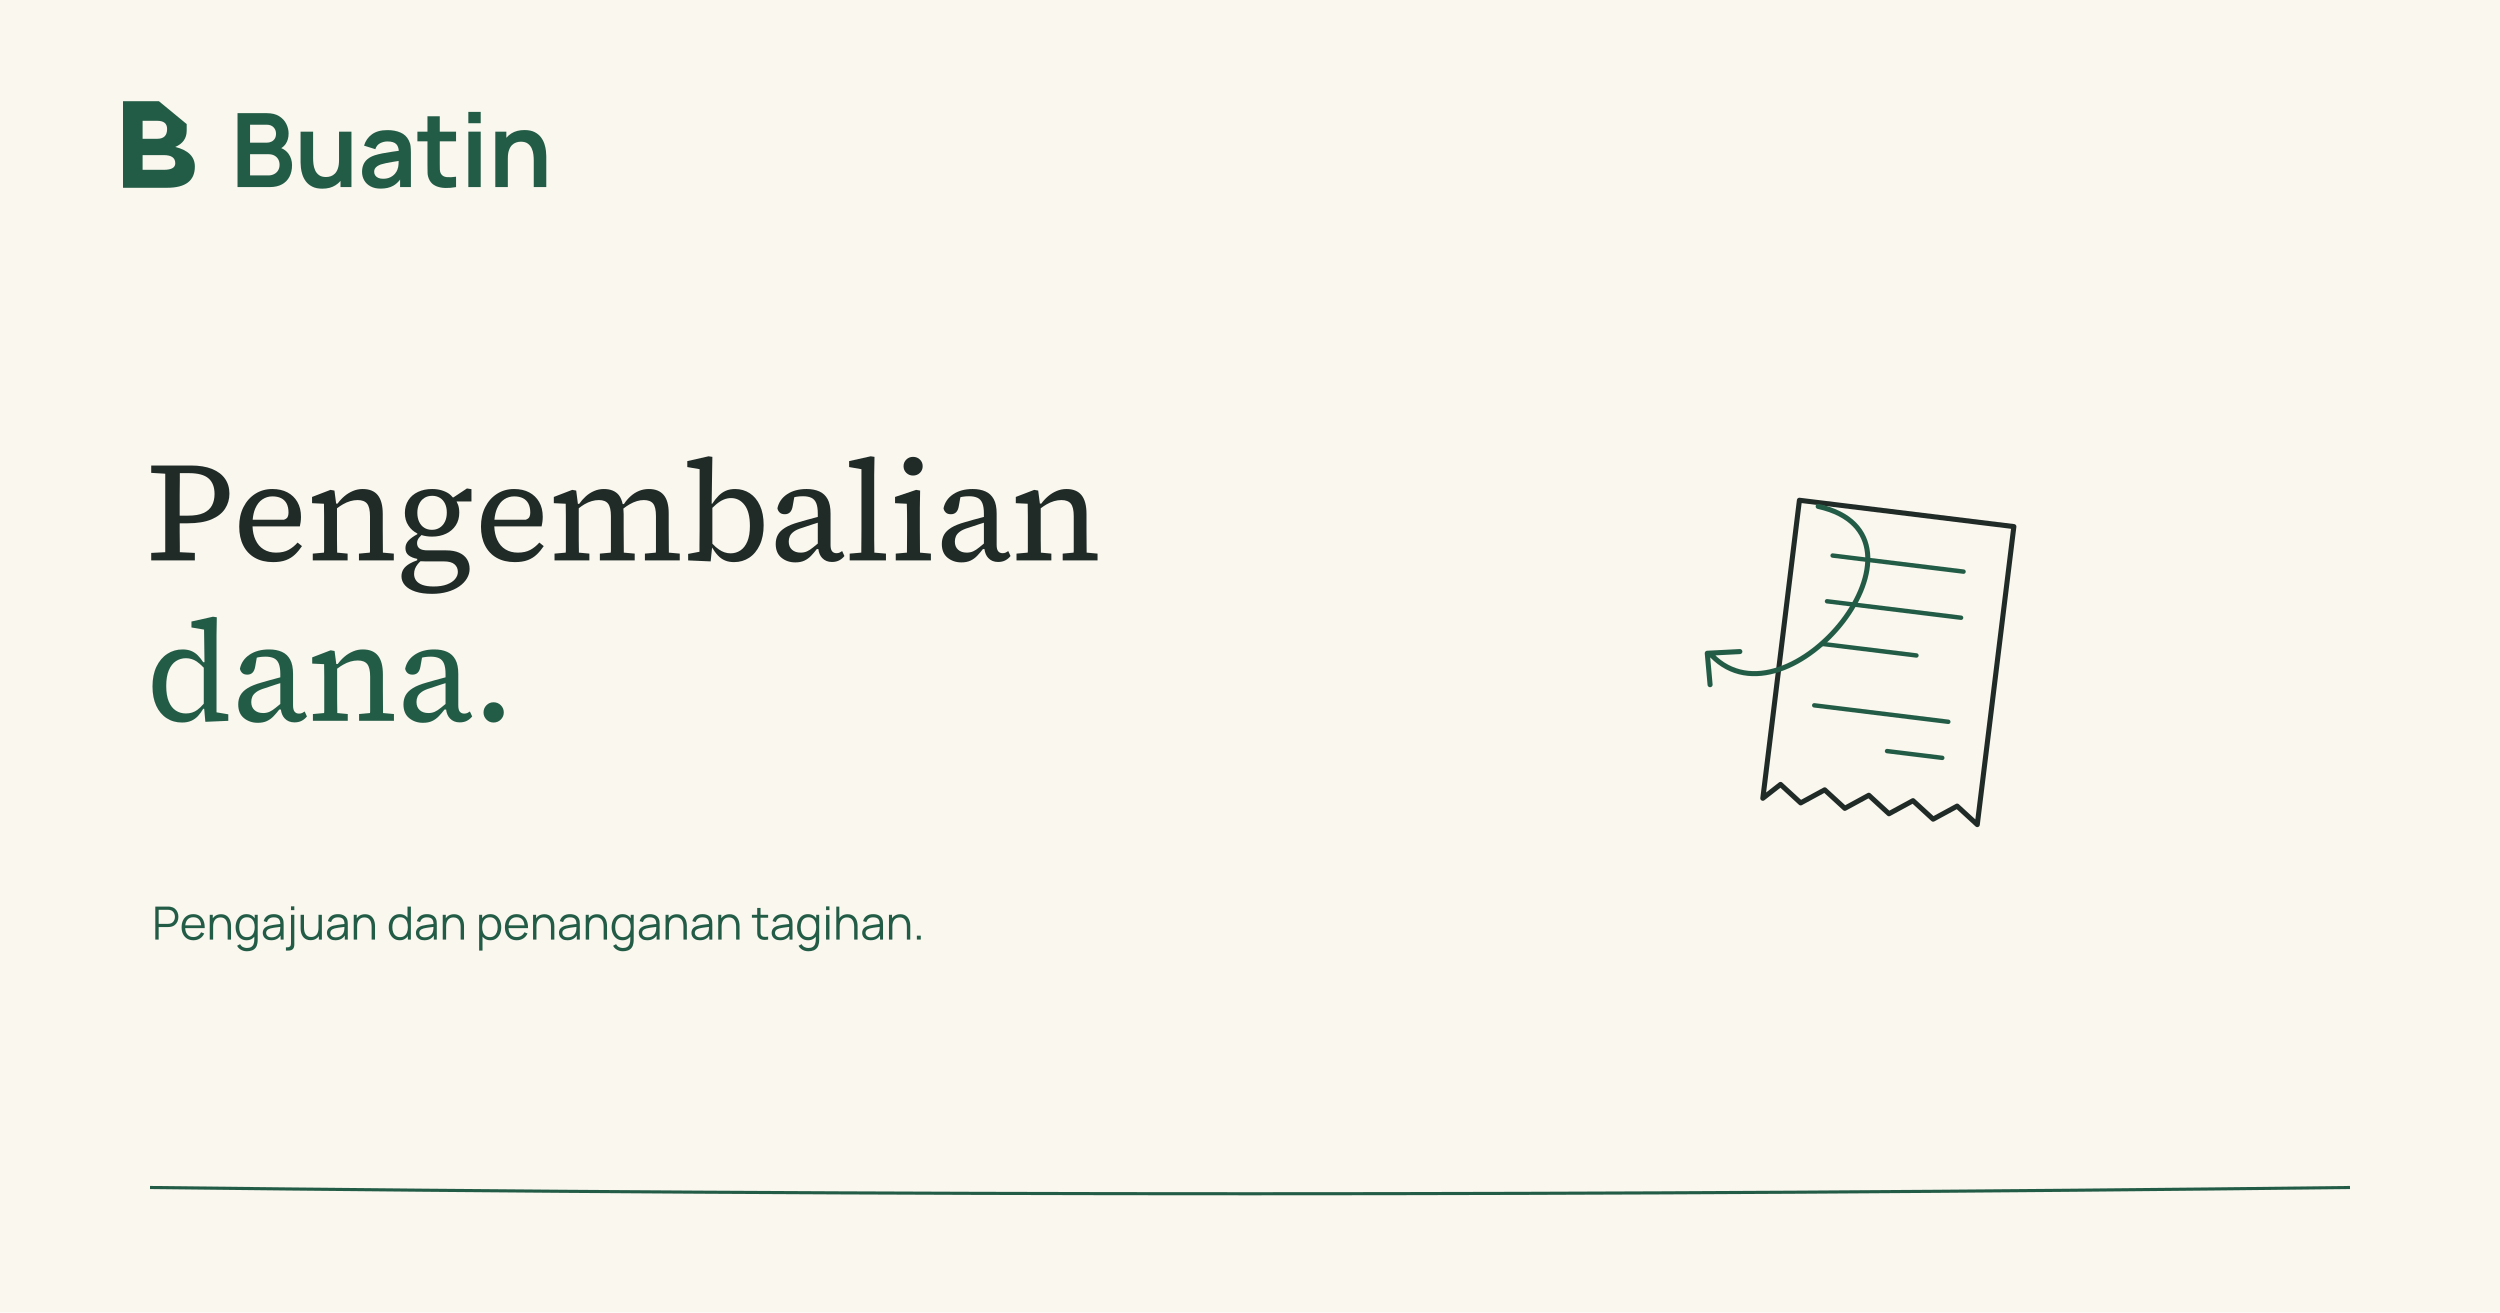
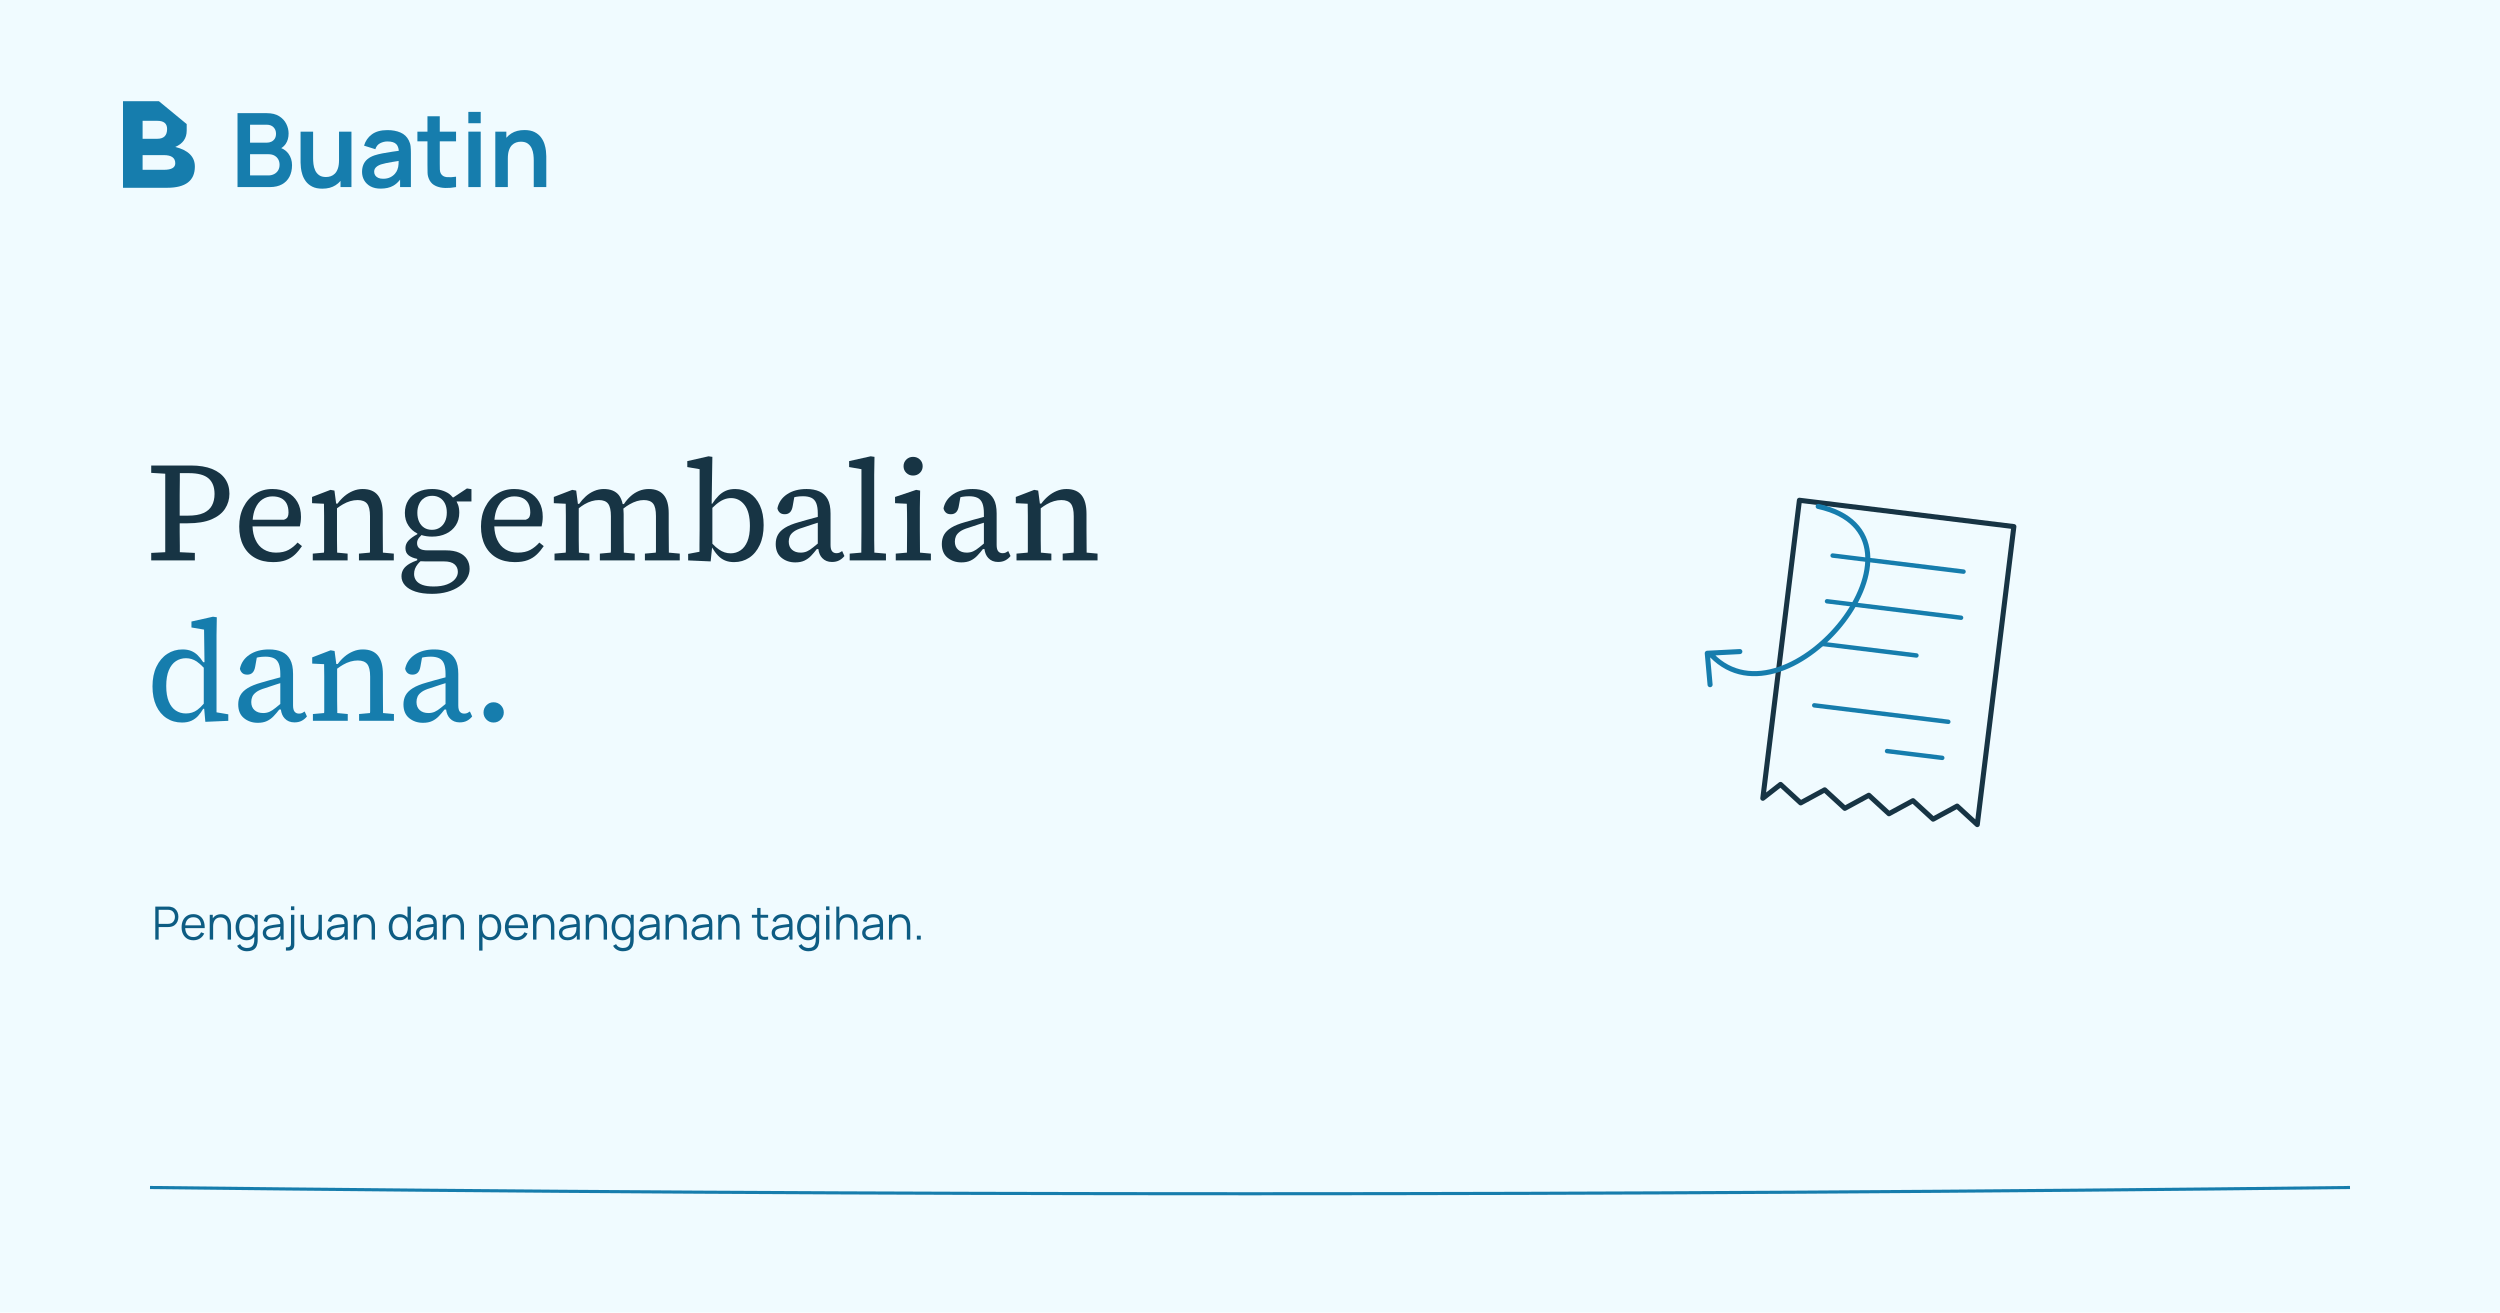
<svg xmlns="http://www.w3.org/2000/svg" width="1200" height="630" viewBox="0 0 1200 630" role="img" aria-labelledby="title">
-   <path fill="#faf7ef" d="M0 0H1200V630H0Z" />
+   <path fill="#f0fbff" d="M0 0H1200V630H0Z" />
  <g transform="translate(40 31) scale(0.56) rotate(0)">
    <g transform="translate(20 23) scale(1.4) rotate(0)">
-       <path d="M10 6H32L49 20V24Q49 31 42 34Q54 37 54 46Q54 59 37 59H10ZM22 18V29H31Q37 29 37 23Q37 18 31 18ZM22 39V48H35Q42 48 42 44Q42 39 35 39Z" fill="#235c46" fill-rule="evenodd" />
+       <path d="M10 6H32L49 20V24Q49 31 42 34Q54 37 54 46Q54 59 37 59H10ZM22 18V29H31Q37 29 37 23Q37 18 31 18ZM22 39V48H35Q42 48 42 44Q42 39 35 39Z" fill="#167dad" fill-rule="evenodd" />
    </g>
-     <g fill="#235c46">
+     <g fill="#167dad">
      <g transform="translate(126 105) scale(0.044 -0.044)">
        <path d="M140 0L140 1440L711 1440Q857 1440 950.5 1381.5Q1044 1323 1089.5 1232Q1135 1141 1135 1044Q1135 925 1079 842Q1043 790 992 759Q1079 723 1132 651Q1202 553 1202 428Q1202 300 1153 204Q1104 108 1007.5 54Q911 0 769 0ZM384 227L739 227Q802 227 852 252.5Q902 278 930.5 324.5Q959 371 959 435Q959 493 934 539Q909 585 861 612.5Q813 640 746 640L384 640ZM384 865L708 865Q760 865 801 885Q842 905 866 944Q890 983 890 1040Q890 1115 842 1165Q794 1215 708 1215L384 1215Z" />
      </g>
      <g transform="translate(180.928 105) scale(0.044 -0.044)">
        <path d="M545 -31Q425 -31 347 9Q269 49 223 111Q177 173 155 243Q133 313 126.5 375.5Q120 438 120 477L120 1080L364 1080L364 560Q364 510 371 447.5Q378 385 403.5 327.5Q429 270 479.5 233Q530 196 616 196Q662 196 707 211Q752 226 788.5 262.5Q825 299 847 363Q869 427 869 525L869 1080L1111 1080L1111 0L898 0L898 120Q857 71 801 36Q697 -31 545 -31Z" />
      </g>
      <g transform="translate(235.372 105) scale(0.044 -0.044)">
        <path d="M442 -30Q325 -30 244 14.5Q163 59 121.5 133Q80 207 80 296Q80 374 106 436.5Q132 499 186 544.5Q240 590 326 619Q391 640 478.5 657Q566 674 669 689Q730 697 796 707Q789 792 747 836Q696 889 575 889Q502 889 434 855Q366 821 339 738L119 807Q159 944 271.5 1027Q384 1110 575 1110Q719 1110 828.5 1063Q938 1016 991 909Q1020 852 1026 792.5Q1032 733 1032 663L1032 0L821 0L821 145Q760 66 686 25Q588 -30 442 -30ZM490 162Q572 162 630 191Q688 220 722.5 262Q757 304 769 341Q788 387 791 447Q792 482 793 509Q730 499 680 491Q602 478 546 466.5Q490 455 447 441Q405 426 376 406Q347 386 331.5 360Q316 334 316 299Q316 259 336 228.5Q356 198 394.5 180Q433 162 490 162Z" />
      </g>
      <g transform="translate(285.46 105) scale(0.044 -0.044)">
        <path d="M773 0Q666 -20 563.5 -17.5Q461 -15 380 20.5Q299 56 257 133Q220 203 218 276Q216 349 216 441L216 891L20 891L20 1080L216 1080L216 1380L456 1380L456 1080L773 1080L773 891L456 891L456 455Q456 390 457.5 341Q459 292 478 261Q514 201 593 194Q672 187 773 202Z" />
      </g>
      <g transform="translate(322.964 105) scale(0.044 -0.044)">
        <path d="M160 1244L160 1465L401 1465L401 1244ZM160 0L160 1080L401 1080L401 0Z" />
      </g>
      <g transform="translate(347.048 105) scale(0.044 -0.044)">
        <path d="M887 0L887 520Q887 571 880 633Q873 695 847.5 752.5Q822 810 771.5 847Q721 884 635 884Q589 884 544 869Q499 854 462.5 817.5Q426 781 404 717.5Q382 654 382 555L382 0L138 0L138 1080L353 1080L353 960Q394 1009 450 1045Q554 1111 706 1111Q826 1111 904 1071Q982 1031 1028 969Q1074 907 1096 837Q1118 767 1124.5 704.5Q1131 642 1131 603L1131 0Z" />
      </g>
    </g>
  </g>
-   <g fill="#202b27">
+   <g fill="#173444">
    <g transform="translate(70 269) scale(0.068 -0.068)">
      <path d="M38 0L38 53L137 58Q137 81 137 104L137 567Q137 589 137 612L38 618L38 670L317 670Q407 670 467.5 645.5Q528 621 559 576.5Q590 532 590 471Q590 412 559 364.5Q528 317 463 289.5Q398 262 295 262L239 262L239 201Q239 152 240 102Q240 80 240 58L346 53L346 0ZM240 616Q240 592 240 568Q239 516 239 464L239 316L298 316Q366 316 407 334.5Q448 353 466.5 387.5Q485 422 485 469Q485 542 442.5 579Q400 616 304 616Z" />
    </g>
    <g transform="translate(111.628 269) scale(0.068 -0.068)">
      <path d="M286 -12Q211 -12 157.5 18.5Q104 49 75.5 105.5Q47 162 47 239Q47 317 77 376.5Q107 436 160 470Q213 504 281 504Q342 504 387 480.5Q432 457 457.5 413Q483 369 483 308Q483 289 480.5 270.5Q478 252 475 240L141 240Q143 185 162 145Q182 101 219.5 78Q257 55 307 55Q360 55 395.5 74.5Q431 94 459 126L490 101Q468 68 441 42Q414 16 377 2Q340 -12 286 -12ZM142 287L362 287Q383 294 389 307Q395 320 395 337Q395 376 381.5 401.5Q368 427 342.5 439.5Q317 452 281 452Q243 452 211 431Q179 410 160 366Q146 333 142 287Z" />
    </g>
    <g transform="translate(147.272 269) scale(0.068 -0.068)">
      <path d="M42 0L42 48L121 55Q121 61 122 67Q122 104 122 143L122 315Q122 337 121.5 357.5Q121 378 121 400L37 404L37 448L167 498L195 493L207 401L217 401Q238 430 265 453Q292 476 325 490Q358 504 394 504Q466 504 501 460.5Q536 417 536 328L536 215Q536 181 536.5 142.5Q537 104 537 67Q537 61 537 55L614 48L614 0L368 0L368 48L445 55Q445 61 446 67Q446 104 446 143L446 312Q446 375 425.5 400.5Q405 426 359 426Q333 426 307 418.5Q281 411 255 396Q234 384 213 368L213 143Q213 104 214 67Q214 61 214 55L288 48L288 0Z" />
    </g>
    <g transform="translate(190.396 269) scale(0.068 -0.068)">
      <path d="M250 -236Q180 -236 132 -220Q84 -204 59 -176Q34 -148 34 -112Q34 -84 48 -62Q62 -40 93 -22Q114 -10 145 1L145 11Q108 18 85 35.5Q62 53 62 87Q62 117 83.5 140Q105 163 146 185L146 190Q106 210 83 246Q58 283 58 335Q58 387 82.5 425Q107 463 150.5 483.5Q194 504 250 504Q287 504 317 495Q347 486 369 471Q385 459 396 445L401 445L496 508L528 503L528 416L423 416Q429 404 434 391Q442 368 442 337Q442 286 417.5 248Q393 210 349.5 189Q306 168 250 168Q209 168 175 179Q164 168 157 159Q144 142 144 122Q144 97 161.5 84Q179 71 219 71L349 71Q404 71 441 54.5Q478 38 496.5 8.5Q515 -21 515 -60Q515 -95 496 -127Q477 -159 442 -183.5Q407 -208 358 -222Q309 -236 250 -236ZM168 -6Q157 -16 149 -26Q136 -42 129.5 -59Q123 -76 123 -96Q123 -122 137.5 -142Q152 -162 182.5 -173Q213 -184 261 -184Q317 -184 355 -169.5Q393 -155 412.5 -131.5Q432 -108 432 -81Q432 -48 408.5 -27.5Q385 -7 334 -7L205 -7Q190 -7 175 -6Q171 -6 168 -6ZM249 216Q281 216 304.5 231.5Q328 247 341 274Q354 301 354 338Q354 374 341.5 400.5Q329 427 305.5 441.5Q282 456 251 456Q219 456 195.5 441Q172 426 159 399Q146 372 146 336Q146 300 158.5 273Q171 246 194 231Q217 216 249 216Z" />
    </g>
    <g transform="translate(227.672 269) scale(0.068 -0.068)">
      <path d="M286 -12Q211 -12 157.5 18.5Q104 49 75.5 105.5Q47 162 47 239Q47 317 77 376.5Q107 436 160 470Q213 504 281 504Q342 504 387 480.5Q432 457 457.5 413Q483 369 483 308Q483 289 480.5 270.5Q478 252 475 240L141 240Q143 185 162 145Q182 101 219.5 78Q257 55 307 55Q360 55 395.5 74.5Q431 94 459 126L490 101Q468 68 441 42Q414 16 377 2Q340 -12 286 -12ZM142 287L362 287Q383 294 389 307Q395 320 395 337Q395 376 381.5 401.5Q368 427 342.5 439.5Q317 452 281 452Q243 452 211 431Q179 410 160 366Q146 333 142 287Z" />
    </g>
    <g transform="translate(263.316 269) scale(0.068 -0.068)">
      <path d="M42 0L42 48L121 55Q121 61 122 67Q122 104 122 143L122 315Q122 337 121.5 357.5Q121 378 121 400L37 404L37 448L167 498L195 493L207 399L216 399Q236 428 262.5 452Q289 476 321.5 490Q354 504 390 504Q461 504 496 461Q515 436 523 398L532 398Q553 430 580 454Q607 478 639 491Q671 504 708 504Q777 504 812.5 462Q848 420 848 333L848 215Q848 181 848.5 142.5Q849 104 849 67Q849 61 849 55L926 48L926 0L680 0L680 48L757 55Q757 61 758 67Q758 104 758 143L758 313Q758 376 738 401Q718 426 672 426Q648 426 623 418.5Q598 411 572 396Q551 384 528 366Q530 348 530 328L530 215Q530 181 530.5 142.5Q531 104 531 67Q531 61 531 55L608 48L608 0L362 0L362 48L439 55Q439 61 440 67Q440 104 440 143L440 312Q440 374 420.5 400Q401 426 355 426Q330 426 304.5 418.5Q279 411 253 396Q233 384 213 368L213 143Q213 104 214 67Q214 61 214 55L288 48L288 0Z" />
    </g>
    <g transform="translate(327.656 269) scale(0.068 -0.068)">
      <path d="M39 0L39 46L119 61L119 113Q119 139 119.5 165.5Q120 192 120 215L120 644L33 659L33 701L183 735L210 731L208 604L205 400L209 400Q230 432 253 455.5Q276 479 304.5 491.5Q333 504 371 504Q428 504 473.5 474.5Q519 445 545.5 388Q572 331 572 249Q572 168 544.5 109Q517 50 470 19Q423 -12 363 -12Q327 -12 299.5 -0.5Q272 11 250 34Q228 57 208 91L208 91L198 -7ZM210 118Q234 92 257 77Q295 50 339 50Q377 50 408 70.5Q439 91 457 134Q475 177 475 243Q475 342 437.5 391Q400 440 342 440Q315 440 289 429Q263 418 236 395Q224 384 210 371Z" />
    </g>
    <g transform="translate(369.148 269) scale(0.068 -0.068)">
      <path d="M185 -14Q128 -14 87.5 19Q47 52 47 116Q47 153 62.5 181Q78 209 113.5 231Q149 253 210 270Q239 279 267.5 286.5Q296 294 325 302Q334 305 344 307L344 331Q344 377 333 404Q322 431 298.5 442Q275 453 239 453Q214 453 191 449Q185 448 178 446L167 384Q162 354 148 340Q134 326 111 326Q87 326 74.5 338.5Q62 351 59 368Q72 430 127 467Q182 504 265 504Q317 504 355 487Q393 470 413.5 432.5Q434 395 434 331L434 109Q434 78 445 64.5Q456 51 476 51Q489 51 498.5 55.5Q508 60 516 66L532 31Q517 12 495.5 0.5Q474 -11 444 -11Q401 -11 375 17Q353 40 348 80L337 80Q317 54 296.5 32.5Q276 11 249.5 -1.5Q223 -14 185 -14ZM344 266Q327 260 309 255Q273 243 237 231Q196 219 175 203.5Q154 188 146.5 170.5Q139 153 139 133Q139 96 162 75.5Q185 55 223 55Q248 55 268 64Q288 73 311 92Q326 103 344 119Z" />
    </g>
    <g transform="translate(405.336 269) scale(0.068 -0.068)">
      <path d="M37 0L37 48L119 55Q119 64 119 72Q119 108 119.5 144Q120 180 120 215L120 644L33 659L33 701L185 735L212 731L210 604L210 144Q210 108 211 72Q211 64 211 55L293 48L293 0Z" />
    </g>
    <g transform="translate(427.108 269) scale(0.068 -0.068)">
      <path d="M42 0L42 48L121 55Q121 61 121 67Q121 104 121.5 143Q122 182 122 215L122 267Q122 305 121.5 336Q121 367 120 400L37 404L37 448L186 498L214 493L212 371L212 215Q212 182 212.5 143Q213 104 213 67Q213 61 213 55L290 48L290 0ZM164 599Q136 599 116.5 618Q97 637 97 665Q97 693 116.5 712Q136 731 164 731Q193 731 212.5 712Q232 693 232 665Q232 637 212.5 618Q193 599 164 599Z" />
    </g>
    <g transform="translate(448.88 269) scale(0.068 -0.068)">
      <path d="M185 -14Q128 -14 87.5 19Q47 52 47 116Q47 153 62.5 181Q78 209 113.5 231Q149 253 210 270Q239 279 267.5 286.5Q296 294 325 302Q334 305 344 307L344 331Q344 377 333 404Q322 431 298.5 442Q275 453 239 453Q214 453 191 449Q185 448 178 446L167 384Q162 354 148 340Q134 326 111 326Q87 326 74.5 338.5Q62 351 59 368Q72 430 127 467Q182 504 265 504Q317 504 355 487Q393 470 413.5 432.5Q434 395 434 331L434 109Q434 78 445 64.5Q456 51 476 51Q489 51 498.5 55.5Q508 60 516 66L532 31Q517 12 495.5 0.5Q474 -11 444 -11Q401 -11 375 17Q353 40 348 80L337 80Q317 54 296.5 32.5Q276 11 249.5 -1.5Q223 -14 185 -14ZM344 266Q327 260 309 255Q273 243 237 231Q196 219 175 203.5Q154 188 146.5 170.5Q139 153 139 133Q139 96 162 75.5Q185 55 223 55Q248 55 268 64Q288 73 311 92Q326 103 344 119Z" />
    </g>
    <g transform="translate(485.068 269) scale(0.068 -0.068)">
      <path d="M42 0L42 48L121 55Q121 61 122 67Q122 104 122 143L122 315Q122 337 121.5 357.5Q121 378 121 400L37 404L37 448L167 498L195 493L207 401L217 401Q238 430 265 453Q292 476 325 490Q358 504 394 504Q466 504 501 460.5Q536 417 536 328L536 215Q536 181 536.5 142.5Q537 104 537 67Q537 61 537 55L614 48L614 0L368 0L368 48L445 55Q445 61 446 67Q446 104 446 143L446 312Q446 375 425.5 400.5Q405 426 359 426Q333 426 307 418.5Q281 411 255 396Q234 384 213 368L213 143Q213 104 214 67Q214 61 214 55L288 48L288 0Z" />
    </g>
  </g>
-   <g fill="#235c46">
+   <g fill="#167dad">
    <g transform="translate(70 346) scale(0.068 -0.068)">
      <path d="M255 -12Q194 -12 147 18.5Q100 49 73.5 106Q47 163 47 243Q47 324 75 382.5Q103 441 151 472.5Q199 504 259 504Q294 504 320 493.5Q346 483 366.5 462.5Q387 442 405 414L414 414L411 644L322 659L322 701L474 735L501 731L499 604L499 60L582 46L582 0L420 -7L412 85L405 85Q389 57 369 35Q349 13 321.5 0.5Q294 -12 255 -12ZM409 375Q382 403 359 419Q324 442 283 442Q244 442 212.5 421.5Q181 401 162.5 357.5Q144 314 144 246Q144 179 162 136Q180 93 211.5 72.5Q243 52 283 52Q329 52 363 77Q385 93 409 121Z" />
    </g>
    <g transform="translate(111.152 346) scale(0.068 -0.068)">
      <path d="M185 -14Q128 -14 87.5 19Q47 52 47 116Q47 153 62.5 181Q78 209 113.5 231Q149 253 210 270Q239 279 267.5 286.5Q296 294 325 302Q334 305 344 307L344 331Q344 377 333 404Q322 431 298.5 442Q275 453 239 453Q214 453 191 449Q185 448 178 446L167 384Q162 354 148 340Q134 326 111 326Q87 326 74.5 338.5Q62 351 59 368Q72 430 127 467Q182 504 265 504Q317 504 355 487Q393 470 413.5 432.5Q434 395 434 331L434 109Q434 78 445 64.5Q456 51 476 51Q489 51 498.5 55.5Q508 60 516 66L532 31Q517 12 495.5 0.5Q474 -11 444 -11Q401 -11 375 17Q353 40 348 80L337 80Q317 54 296.5 32.5Q276 11 249.5 -1.5Q223 -14 185 -14ZM344 266Q327 260 309 255Q273 243 237 231Q196 219 175 203.5Q154 188 146.5 170.5Q139 153 139 133Q139 96 162 75.5Q185 55 223 55Q248 55 268 64Q288 73 311 92Q326 103 344 119Z" />
    </g>
    <g transform="translate(147.34 346) scale(0.068 -0.068)">
      <path d="M42 0L42 48L121 55Q121 61 122 67Q122 104 122 143L122 315Q122 337 121.5 357.5Q121 378 121 400L37 404L37 448L167 498L195 493L207 401L217 401Q238 430 265 453Q292 476 325 490Q358 504 394 504Q466 504 501 460.5Q536 417 536 328L536 215Q536 181 536.5 142.5Q537 104 537 67Q537 61 537 55L614 48L614 0L368 0L368 48L445 55Q445 61 446 67Q446 104 446 143L446 312Q446 375 425.5 400.5Q405 426 359 426Q333 426 307 418.5Q281 411 255 396Q234 384 213 368L213 143Q213 104 214 67Q214 61 214 55L288 48L288 0Z" />
    </g>
    <g transform="translate(190.464 346) scale(0.068 -0.068)">
      <path d="M185 -14Q128 -14 87.5 19Q47 52 47 116Q47 153 62.5 181Q78 209 113.5 231Q149 253 210 270Q239 279 267.5 286.5Q296 294 325 302Q334 305 344 307L344 331Q344 377 333 404Q322 431 298.5 442Q275 453 239 453Q214 453 191 449Q185 448 178 446L167 384Q162 354 148 340Q134 326 111 326Q87 326 74.5 338.5Q62 351 59 368Q72 430 127 467Q182 504 265 504Q317 504 355 487Q393 470 413.5 432.5Q434 395 434 331L434 109Q434 78 445 64.5Q456 51 476 51Q489 51 498.5 55.5Q508 60 516 66L532 31Q517 12 495.5 0.5Q474 -11 444 -11Q401 -11 375 17Q353 40 348 80L337 80Q317 54 296.5 32.5Q276 11 249.5 -1.5Q223 -14 185 -14ZM344 266Q327 260 309 255Q273 243 237 231Q196 219 175 203.5Q154 188 146.5 170.5Q139 153 139 133Q139 96 162 75.5Q185 55 223 55Q248 55 268 64Q288 73 311 92Q326 103 344 119Z" />
    </g>
    <g transform="translate(226.652 346) scale(0.068 -0.068)">
      <path d="M151 -12Q121 -12 100.5 9Q80 30 80 59Q80 89 100.5 110Q121 131 151 131Q181 131 202 110Q223 89 223 59Q223 30 202 9Q181 -12 151 -12Z" />
    </g>
  </g>
-   <g fill="#235c46">
+   <g fill="#0d5c83">
    <g transform="translate(73 451) scale(0.011 -0.011)">
      <path d="M140 0L140 1440L696 1440Q717 1440 743.5 1438.5Q770 1437 797 1432Q910 1415 988.5 1353.5Q1067 1292 1107.5 1199Q1148 1106 1148 993Q1148 881 1107 788Q1066 695 987.5 633.5Q909 572 797 555Q770 551 743.5 549Q717 547 696 547L287 547L287 0ZM287 687L692 687Q710 687 734 689Q758 691 781 696Q855 712 902.5 757Q950 802 973.5 864Q997 926 997 993Q997 1060 973.5 1122.5Q950 1185 902.5 1230Q855 1275 781 1291Q758 1296 734 1297.5Q710 1299 692 1299L287 1299Z" />
    </g>
    <g transform="translate(86.288 451) scale(0.011 -0.011)">
      <path d="M597 -30Q439 -30 323.5 40Q208 110 144 237Q80 364 80 535Q80 712 143 841Q206 970 320.5 1040Q435 1110 591 1110Q751 1110 864 1036.5Q977 963 1035 826Q1093 689 1088 499L237 499Q246 324 329 224Q421 111 591 111Q707 111 793.5 164.5Q880 218 930 319L1067 266Q1003 125 878.5 47.5Q754 -30 597 -30ZM934 622Q919 780 848 868Q761 975 595 975Q421 975 329 862Q255 772 240 622Z" />
    </g>
    <g transform="translate(99.147 451) scale(0.011 -0.011)">
      <path d="M920 0L920 551Q920 641 903 716.5Q886 792 848.5 848.5Q811 905 751.5 936Q692 967 607 967Q529 967 469.5 940Q410 913 369.5 862.5Q329 812 308 740Q287 668 287 576L287 0L139 0L139 1080L272 1080L272 930Q324 1005 401 1049Q503 1107 635 1107Q732 1107 804.5 1077Q877 1047 927.5 996Q978 945 1009 879.5Q1040 814 1054 740.5Q1068 667 1068 594L1068 0Z" />
    </g>
    <g transform="translate(112.215 451) scale(0.011 -0.011)">
      <path d="M569 -510Q486 -510 405.5 -485.5Q325 -461 257 -408.5Q189 -356 143 -272L276 -198Q321 -288 402.5 -327.5Q484 -367 569 -367Q686 -367 758.5 -323.5Q831 -280 864 -195Q897 -110 896 17L896 127Q859 81 811 46Q708 -30 559 -30Q408 -30 301 45.5Q194 121 137 250Q80 379 80 541Q80 702 136.5 831Q193 960 299 1035Q405 1110 553 1110Q705 1110 809 1036Q870 993 913 931L913 1080L1044 1080L1044 15Q1044 -31 1041.5 -73.5Q1039 -116 1032 -157Q1013 -278 953.5 -356Q894 -434 797.5 -472Q701 -510 569 -510ZM574 107Q689 107 764 163Q839 219 876 317.5Q913 416 913 541Q913 668 876 765.5Q839 863 764.5 918Q690 973 577 973Q461 973 385 916Q309 859 272.5 761Q236 663 236 541Q236 418 273.5 319.5Q311 221 386 164Q461 107 574 107Z" />
    </g>
    <g transform="translate(125.239 451) scale(0.011 -0.011)">
      <path d="M449 -30Q327 -30 244.5 14Q162 58 121 131Q80 204 80 290Q80 378 115.5 440.5Q151 503 212.5 543Q274 583 355 604Q437 624 536.5 639.5Q636 655 732 667Q794 674 847 681Q845 823 785 894Q720 971 559 971Q448 971 371.5 921Q295 871 264 763L121 805Q158 950 270 1030Q382 1110 561 1110Q709 1110 812.5 1054.5Q916 999 959 894Q979 847 985 789Q991 731 991 671L991 0L860 0L860 178Q809 94 727 43Q611 -30 449 -30ZM466 97Q569 97 646 134Q723 171 770 235.5Q817 300 831 381Q843 433 844 496Q845 529 845 553Q794 546 739 540Q651 530 566.5 517Q482 504 414 486Q368 473 325 449.5Q282 426 254.5 387Q227 348 227 290Q227 243 250.5 199Q274 155 326.5 126Q379 97 466 97Z" />
    </g>
    <g transform="translate(137.46 451) scale(0.011 -0.011)">
      <path d="M-20 -480L-20 -338L41 -338Q114 -338 157.5 -300.5Q201 -263 201 -175L201 1080L347 1080L347 -212Q347 -347 282.5 -413.5Q218 -480 85 -480ZM201 1285L201 1450L347 1450L347 1285Z" />
    </g>
    <g transform="translate(142.971 451) scale(0.011 -0.011)">
      <path d="M553 -27Q456 -27 383.5 3Q311 33 260.5 84Q210 135 179 200.5Q148 266 134 339.5Q120 413 120 486L120 1080L268 1080L268 529Q268 440 285 364Q302 288 339.5 231.5Q377 175 436.5 144Q496 113 581 113Q659 113 718.5 140Q778 167 818.5 217.5Q859 268 880 340.5Q901 413 901 504L901 1080L1048 1080L1048 0L916 0L916 150Q864 75 787 31Q685 -27 553 -27Z" />
    </g>
    <g transform="translate(156.039 451) scale(0.011 -0.011)">
      <path d="M449 -30Q327 -30 244.5 14Q162 58 121 131Q80 204 80 290Q80 378 115.5 440.5Q151 503 212.5 543Q274 583 355 604Q437 624 536.5 639.5Q636 655 732 667Q794 674 847 681Q845 823 785 894Q720 971 559 971Q448 971 371.5 921Q295 871 264 763L121 805Q158 950 270 1030Q382 1110 561 1110Q709 1110 812.5 1054.5Q916 999 959 894Q979 847 985 789Q991 731 991 671L991 0L860 0L860 178Q809 94 727 43Q611 -30 449 -30ZM466 97Q569 97 646 134Q723 171 770 235.5Q817 300 831 381Q843 433 844 496Q845 529 845 553Q794 546 739 540Q651 530 566.5 517Q482 504 414 486Q368 473 325 449.5Q282 426 254.5 387Q227 348 227 290Q227 243 250.5 199Q274 155 326.5 126Q379 97 466 97Z" />
    </g>
    <g transform="translate(168.26 451) scale(0.011 -0.011)">
      <path d="M920 0L920 551Q920 641 903 716.5Q886 792 848.5 848.5Q811 905 751.5 936Q692 967 607 967Q529 967 469.5 940Q410 913 369.5 862.5Q329 812 308 740Q287 668 287 576L287 0L139 0L139 1080L272 1080L272 930Q324 1005 401 1049Q503 1107 635 1107Q732 1107 804.5 1077Q877 1047 927.5 996Q978 945 1009 879.5Q1040 814 1054 740.5Q1068 667 1068 594L1068 0Z" />
    </g>
    <g transform="translate(181.328 451) scale(0.011 -0.011)" />
    <g transform="translate(185.728 451) scale(0.011 -0.011)">
      <path d="M559 -30Q408 -30 301 45.5Q194 121 137 250Q80 379 80 541Q80 702 136.5 831Q193 960 299 1035Q405 1110 553 1110Q705 1110 809 1036Q859 1001 897 953L897 1440L1045 1440L1045 0L913 0L913 150Q870 89 811 46Q708 -30 559 -30ZM574 107Q689 107 764 163Q839 219 876 317.5Q913 416 913 541Q913 668 876 765.5Q839 863 764.5 918Q690 973 577 973Q461 973 385 916Q309 859 272.5 761Q236 663 236 541Q236 418 273.5 319.5Q311 221 386 164Q461 107 574 107Z" />
    </g>
    <g transform="translate(198.763 451) scale(0.011 -0.011)">
      <path d="M449 -30Q327 -30 244.5 14Q162 58 121 131Q80 204 80 290Q80 378 115.5 440.5Q151 503 212.5 543Q274 583 355 604Q437 624 536.5 639.5Q636 655 732 667Q794 674 847 681Q845 823 785 894Q720 971 559 971Q448 971 371.5 921Q295 871 264 763L121 805Q158 950 270 1030Q382 1110 561 1110Q709 1110 812.5 1054.5Q916 999 959 894Q979 847 985 789Q991 731 991 671L991 0L860 0L860 178Q809 94 727 43Q611 -30 449 -30ZM466 97Q569 97 646 134Q723 171 770 235.5Q817 300 831 381Q843 433 844 496Q845 529 845 553Q794 546 739 540Q651 530 566.5 517Q482 504 414 486Q368 473 325 449.5Q282 426 254.5 387Q227 348 227 290Q227 243 250.5 199Q274 155 326.5 126Q379 97 466 97Z" />
    </g>
    <g transform="translate(210.984 451) scale(0.011 -0.011)">
      <path d="M920 0L920 551Q920 641 903 716.5Q886 792 848.5 848.5Q811 905 751.5 936Q692 967 607 967Q529 967 469.5 940Q410 913 369.5 862.5Q329 812 308 740Q287 668 287 576L287 0L139 0L139 1080L272 1080L272 930Q324 1005 401 1049Q503 1107 635 1107Q732 1107 804.5 1077Q877 1047 927.5 996Q978 945 1009 879.5Q1040 814 1054 740.5Q1068 667 1068 594L1068 0Z" />
    </g>
    <g transform="translate(224.052 451) scale(0.011 -0.011)" />
    <g transform="translate(228.452 451) scale(0.011 -0.011)">
      <path d="M625 -30Q476 -30 373 46Q324 81 287 129L287 -480L139 -480L139 1080L271 1080L271 931Q314 993 375 1036Q479 1110 631 1110Q779 1110 885 1035Q991 960 1047.5 831Q1104 702 1104 541Q1104 379 1047 250Q990 121 883 45.5Q776 -30 625 -30ZM610 107Q723 107 798 164Q873 221 910.5 319.5Q948 418 948 541Q948 663 911 761Q874 859 798.5 916Q723 973 607 973Q494 973 419.5 918Q345 863 308 765.5Q271 668 271 541Q271 416 308 317.5Q345 219 420 163Q495 107 610 107Z" />
    </g>
    <g transform="translate(241.476 451) scale(0.011 -0.011)">
      <path d="M597 -30Q439 -30 323.5 40Q208 110 144 237Q80 364 80 535Q80 712 143 841Q206 970 320.5 1040Q435 1110 591 1110Q751 1110 864 1036.5Q977 963 1035 826Q1093 689 1088 499L237 499Q246 324 329 224Q421 111 591 111Q707 111 793.5 164.5Q880 218 930 319L1067 266Q1003 125 878.5 47.5Q754 -30 597 -30ZM934 622Q919 780 848 868Q761 975 595 975Q421 975 329 862Q255 772 240 622Z" />
    </g>
    <g transform="translate(254.335 451) scale(0.011 -0.011)">
      <path d="M920 0L920 551Q920 641 903 716.5Q886 792 848.5 848.5Q811 905 751.5 936Q692 967 607 967Q529 967 469.5 940Q410 913 369.5 862.5Q329 812 308 740Q287 668 287 576L287 0L139 0L139 1080L272 1080L272 930Q324 1005 401 1049Q503 1107 635 1107Q732 1107 804.5 1077Q877 1047 927.5 996Q978 945 1009 879.5Q1040 814 1054 740.5Q1068 667 1068 594L1068 0Z" />
    </g>
    <g transform="translate(267.403 451) scale(0.011 -0.011)">
      <path d="M449 -30Q327 -30 244.5 14Q162 58 121 131Q80 204 80 290Q80 378 115.5 440.5Q151 503 212.5 543Q274 583 355 604Q437 624 536.5 639.5Q636 655 732 667Q794 674 847 681Q845 823 785 894Q720 971 559 971Q448 971 371.5 921Q295 871 264 763L121 805Q158 950 270 1030Q382 1110 561 1110Q709 1110 812.5 1054.5Q916 999 959 894Q979 847 985 789Q991 731 991 671L991 0L860 0L860 178Q809 94 727 43Q611 -30 449 -30ZM466 97Q569 97 646 134Q723 171 770 235.5Q817 300 831 381Q843 433 844 496Q845 529 845 553Q794 546 739 540Q651 530 566.5 517Q482 504 414 486Q368 473 325 449.5Q282 426 254.5 387Q227 348 227 290Q227 243 250.5 199Q274 155 326.5 126Q379 97 466 97Z" />
    </g>
    <g transform="translate(279.624 451) scale(0.011 -0.011)">
      <path d="M920 0L920 551Q920 641 903 716.5Q886 792 848.5 848.5Q811 905 751.5 936Q692 967 607 967Q529 967 469.5 940Q410 913 369.5 862.5Q329 812 308 740Q287 668 287 576L287 0L139 0L139 1080L272 1080L272 930Q324 1005 401 1049Q503 1107 635 1107Q732 1107 804.5 1077Q877 1047 927.5 996Q978 945 1009 879.5Q1040 814 1054 740.5Q1068 667 1068 594L1068 0Z" />
    </g>
    <g transform="translate(292.692 451) scale(0.011 -0.011)">
      <path d="M569 -510Q486 -510 405.5 -485.5Q325 -461 257 -408.5Q189 -356 143 -272L276 -198Q321 -288 402.5 -327.5Q484 -367 569 -367Q686 -367 758.5 -323.5Q831 -280 864 -195Q897 -110 896 17L896 127Q859 81 811 46Q708 -30 559 -30Q408 -30 301 45.5Q194 121 137 250Q80 379 80 541Q80 702 136.5 831Q193 960 299 1035Q405 1110 553 1110Q705 1110 809 1036Q870 993 913 931L913 1080L1044 1080L1044 15Q1044 -31 1041.5 -73.5Q1039 -116 1032 -157Q1013 -278 953.5 -356Q894 -434 797.5 -472Q701 -510 569 -510ZM574 107Q689 107 764 163Q839 219 876 317.5Q913 416 913 541Q913 668 876 765.5Q839 863 764.5 918Q690 973 577 973Q461 973 385 916Q309 859 272.5 761Q236 663 236 541Q236 418 273.5 319.5Q311 221 386 164Q461 107 574 107Z" />
    </g>
    <g transform="translate(305.716 451) scale(0.011 -0.011)">
      <path d="M449 -30Q327 -30 244.5 14Q162 58 121 131Q80 204 80 290Q80 378 115.5 440.5Q151 503 212.5 543Q274 583 355 604Q437 624 536.5 639.5Q636 655 732 667Q794 674 847 681Q845 823 785 894Q720 971 559 971Q448 971 371.5 921Q295 871 264 763L121 805Q158 950 270 1030Q382 1110 561 1110Q709 1110 812.5 1054.5Q916 999 959 894Q979 847 985 789Q991 731 991 671L991 0L860 0L860 178Q809 94 727 43Q611 -30 449 -30ZM466 97Q569 97 646 134Q723 171 770 235.5Q817 300 831 381Q843 433 844 496Q845 529 845 553Q794 546 739 540Q651 530 566.5 517Q482 504 414 486Q368 473 325 449.5Q282 426 254.5 387Q227 348 227 290Q227 243 250.5 199Q274 155 326.5 126Q379 97 466 97Z" />
    </g>
    <g transform="translate(317.937 451) scale(0.011 -0.011)">
      <path d="M920 0L920 551Q920 641 903 716.5Q886 792 848.5 848.5Q811 905 751.5 936Q692 967 607 967Q529 967 469.5 940Q410 913 369.5 862.5Q329 812 308 740Q287 668 287 576L287 0L139 0L139 1080L272 1080L272 930Q324 1005 401 1049Q503 1107 635 1107Q732 1107 804.5 1077Q877 1047 927.5 996Q978 945 1009 879.5Q1040 814 1054 740.5Q1068 667 1068 594L1068 0Z" />
    </g>
    <g transform="translate(331.005 451) scale(0.011 -0.011)">
      <path d="M449 -30Q327 -30 244.5 14Q162 58 121 131Q80 204 80 290Q80 378 115.5 440.5Q151 503 212.5 543Q274 583 355 604Q437 624 536.5 639.5Q636 655 732 667Q794 674 847 681Q845 823 785 894Q720 971 559 971Q448 971 371.5 921Q295 871 264 763L121 805Q158 950 270 1030Q382 1110 561 1110Q709 1110 812.5 1054.5Q916 999 959 894Q979 847 985 789Q991 731 991 671L991 0L860 0L860 178Q809 94 727 43Q611 -30 449 -30ZM466 97Q569 97 646 134Q723 171 770 235.5Q817 300 831 381Q843 433 844 496Q845 529 845 553Q794 546 739 540Q651 530 566.5 517Q482 504 414 486Q368 473 325 449.5Q282 426 254.5 387Q227 348 227 290Q227 243 250.5 199Q274 155 326.5 126Q379 97 466 97Z" />
    </g>
    <g transform="translate(343.226 451) scale(0.011 -0.011)">
      <path d="M920 0L920 551Q920 641 903 716.5Q886 792 848.5 848.5Q811 905 751.5 936Q692 967 607 967Q529 967 469.5 940Q410 913 369.5 862.5Q329 812 308 740Q287 668 287 576L287 0L139 0L139 1080L272 1080L272 930Q324 1005 401 1049Q503 1107 635 1107Q732 1107 804.5 1077Q877 1047 927.5 996Q978 945 1009 879.5Q1040 814 1054 740.5Q1068 667 1068 594L1068 0Z" />
    </g>
    <g transform="translate(356.294 451) scale(0.011 -0.011)" />
    <g transform="translate(360.694 451) scale(0.011 -0.011)">
      <path d="M728 0Q637 -19 548.5 -15Q460 -11 390.5 23Q321 57 285 129Q256 189 253.5 250.5Q251 312 251 391L251 954L20 954L20 1080L251 1080L251 1380L397 1380L397 1080L728 1080L728 954L397 954L397 397Q397 329 398.5 283.5Q400 238 419 203Q455 136 533.5 123Q612 110 728 129Z" />
    </g>
    <g transform="translate(369.505 451) scale(0.011 -0.011)">
      <path d="M449 -30Q327 -30 244.5 14Q162 58 121 131Q80 204 80 290Q80 378 115.5 440.5Q151 503 212.5 543Q274 583 355 604Q437 624 536.5 639.5Q636 655 732 667Q794 674 847 681Q845 823 785 894Q720 971 559 971Q448 971 371.5 921Q295 871 264 763L121 805Q158 950 270 1030Q382 1110 561 1110Q709 1110 812.5 1054.5Q916 999 959 894Q979 847 985 789Q991 731 991 671L991 0L860 0L860 178Q809 94 727 43Q611 -30 449 -30ZM466 97Q569 97 646 134Q723 171 770 235.5Q817 300 831 381Q843 433 844 496Q845 529 845 553Q794 546 739 540Q651 530 566.5 517Q482 504 414 486Q368 473 325 449.5Q282 426 254.5 387Q227 348 227 290Q227 243 250.5 199Q274 155 326.5 126Q379 97 466 97Z" />
    </g>
    <g transform="translate(381.726 451) scale(0.011 -0.011)">
      <path d="M569 -510Q486 -510 405.5 -485.5Q325 -461 257 -408.5Q189 -356 143 -272L276 -198Q321 -288 402.5 -327.5Q484 -367 569 -367Q686 -367 758.5 -323.5Q831 -280 864 -195Q897 -110 896 17L896 127Q859 81 811 46Q708 -30 559 -30Q408 -30 301 45.5Q194 121 137 250Q80 379 80 541Q80 702 136.5 831Q193 960 299 1035Q405 1110 553 1110Q705 1110 809 1036Q870 993 913 931L913 1080L1044 1080L1044 15Q1044 -31 1041.5 -73.5Q1039 -116 1032 -157Q1013 -278 953.5 -356Q894 -434 797.5 -472Q701 -510 569 -510ZM574 107Q689 107 764 163Q839 219 876 317.5Q913 416 913 541Q913 668 876 765.5Q839 863 764.5 918Q690 973 577 973Q461 973 385 916Q309 859 272.5 761Q236 663 236 541Q236 418 273.5 319.5Q311 221 386 164Q461 107 574 107Z" />
    </g>
    <g transform="translate(394.75 451) scale(0.011 -0.011)">
      <path d="M160 1285L160 1450L307 1450L307 1285ZM160 0L160 1080L307 1080L307 0Z" />
    </g>
    <g transform="translate(399.887 451) scale(0.011 -0.011)">
      <path d="M920 0L920 551Q920 641 903 716.5Q886 792 848.5 848.5Q811 905 751.5 936Q692 967 607 967Q529 967 469.5 940Q410 913 369.5 862.5Q329 812 308 740Q287 668 287 576L287 0L139 0L139 1440L272 1440L272 930Q324 1005 401 1049Q503 1107 635 1107Q732 1107 804.5 1077Q877 1047 927.5 996Q978 945 1009 879.5Q1040 814 1054 740.5Q1068 667 1068 594L1068 0Z" />
    </g>
    <g transform="translate(412.955 451) scale(0.011 -0.011)">
      <path d="M449 -30Q327 -30 244.5 14Q162 58 121 131Q80 204 80 290Q80 378 115.5 440.5Q151 503 212.5 543Q274 583 355 604Q437 624 536.5 639.5Q636 655 732 667Q794 674 847 681Q845 823 785 894Q720 971 559 971Q448 971 371.5 921Q295 871 264 763L121 805Q158 950 270 1030Q382 1110 561 1110Q709 1110 812.5 1054.5Q916 999 959 894Q979 847 985 789Q991 731 991 671L991 0L860 0L860 178Q809 94 727 43Q611 -30 449 -30ZM466 97Q569 97 646 134Q723 171 770 235.5Q817 300 831 381Q843 433 844 496Q845 529 845 553Q794 546 739 540Q651 530 566.5 517Q482 504 414 486Q368 473 325 449.5Q282 426 254.5 387Q227 348 227 290Q227 243 250.5 199Q274 155 326.5 126Q379 97 466 97Z" />
    </g>
    <g transform="translate(425.176 451) scale(0.011 -0.011)">
      <path d="M920 0L920 551Q920 641 903 716.5Q886 792 848.5 848.5Q811 905 751.5 936Q692 967 607 967Q529 967 469.5 940Q410 913 369.5 862.5Q329 812 308 740Q287 668 287 576L287 0L139 0L139 1080L272 1080L272 930Q324 1005 401 1049Q503 1107 635 1107Q732 1107 804.5 1077Q877 1047 927.5 996Q978 945 1009 879.5Q1040 814 1054 740.5Q1068 667 1068 594L1068 0Z" />
    </g>
    <g transform="translate(438.244 451) scale(0.011 -0.011)">
      <path d="M168 0L168 171L339 171L339 0Z" />
    </g>
  </g>
  <svg x="667" y="136" width="488" height="376" viewBox="0 0 640 480">
    <g transform="translate(258 130) scale(1) rotate(7)">
-       <path d="M0 0L136 0L136 189L122 179L108 189L94 179L80 189L66 179L52 189L38 179L24 189L10 179L0 189Z" fill="#faf7ef" stroke="#202b27" stroke-width="3.2" stroke-linecap="round" stroke-linejoin="round" />
-       <path d="M25 32L108 32M25 61L110 61M25 88L85 88M25 127L110 127M74 150L109 150" fill="none" stroke="#235c46" stroke-width="2.8" stroke-linecap="round" stroke-linejoin="round" />
+       <path d="M0 0L136 0L136 189L122 179L108 189L94 179L80 189L66 179L52 189L38 179L24 189L10 179L0 189Z" fill="#f0fbff" stroke="#173444" stroke-width="3.2" stroke-linecap="round" stroke-linejoin="round" />
+       <path d="M25 32L108 32M25 61L110 61M25 88L85 88M25 127L110 127M74 150L109 150" fill="none" stroke="#167dad" stroke-width="2.8" stroke-linecap="round" stroke-linejoin="round" />
    </g>
    <g transform="translate(154 225) scale(1) rotate(-46)">
-       <path d="M146 20C190 92 30 106 32 37M18 49L31 34L46 48" fill="none" stroke="#235c46" stroke-width="3.2" stroke-linecap="round" stroke-linejoin="round" />
+       <path d="M146 20C190 92 30 106 32 37M18 49L31 34L46 48" fill="none" stroke="#167dad" stroke-width="3.2" stroke-linecap="round" stroke-linejoin="round" />
    </g>
  </svg>
-   <path d="M72 570Q600 576 1128 570" fill="none" stroke="#235c46" stroke-width="1.5" />
+   <path d="M72 570Q600 576 1128 570" fill="none" stroke="#167dad" stroke-width="1.5" />
</svg>
